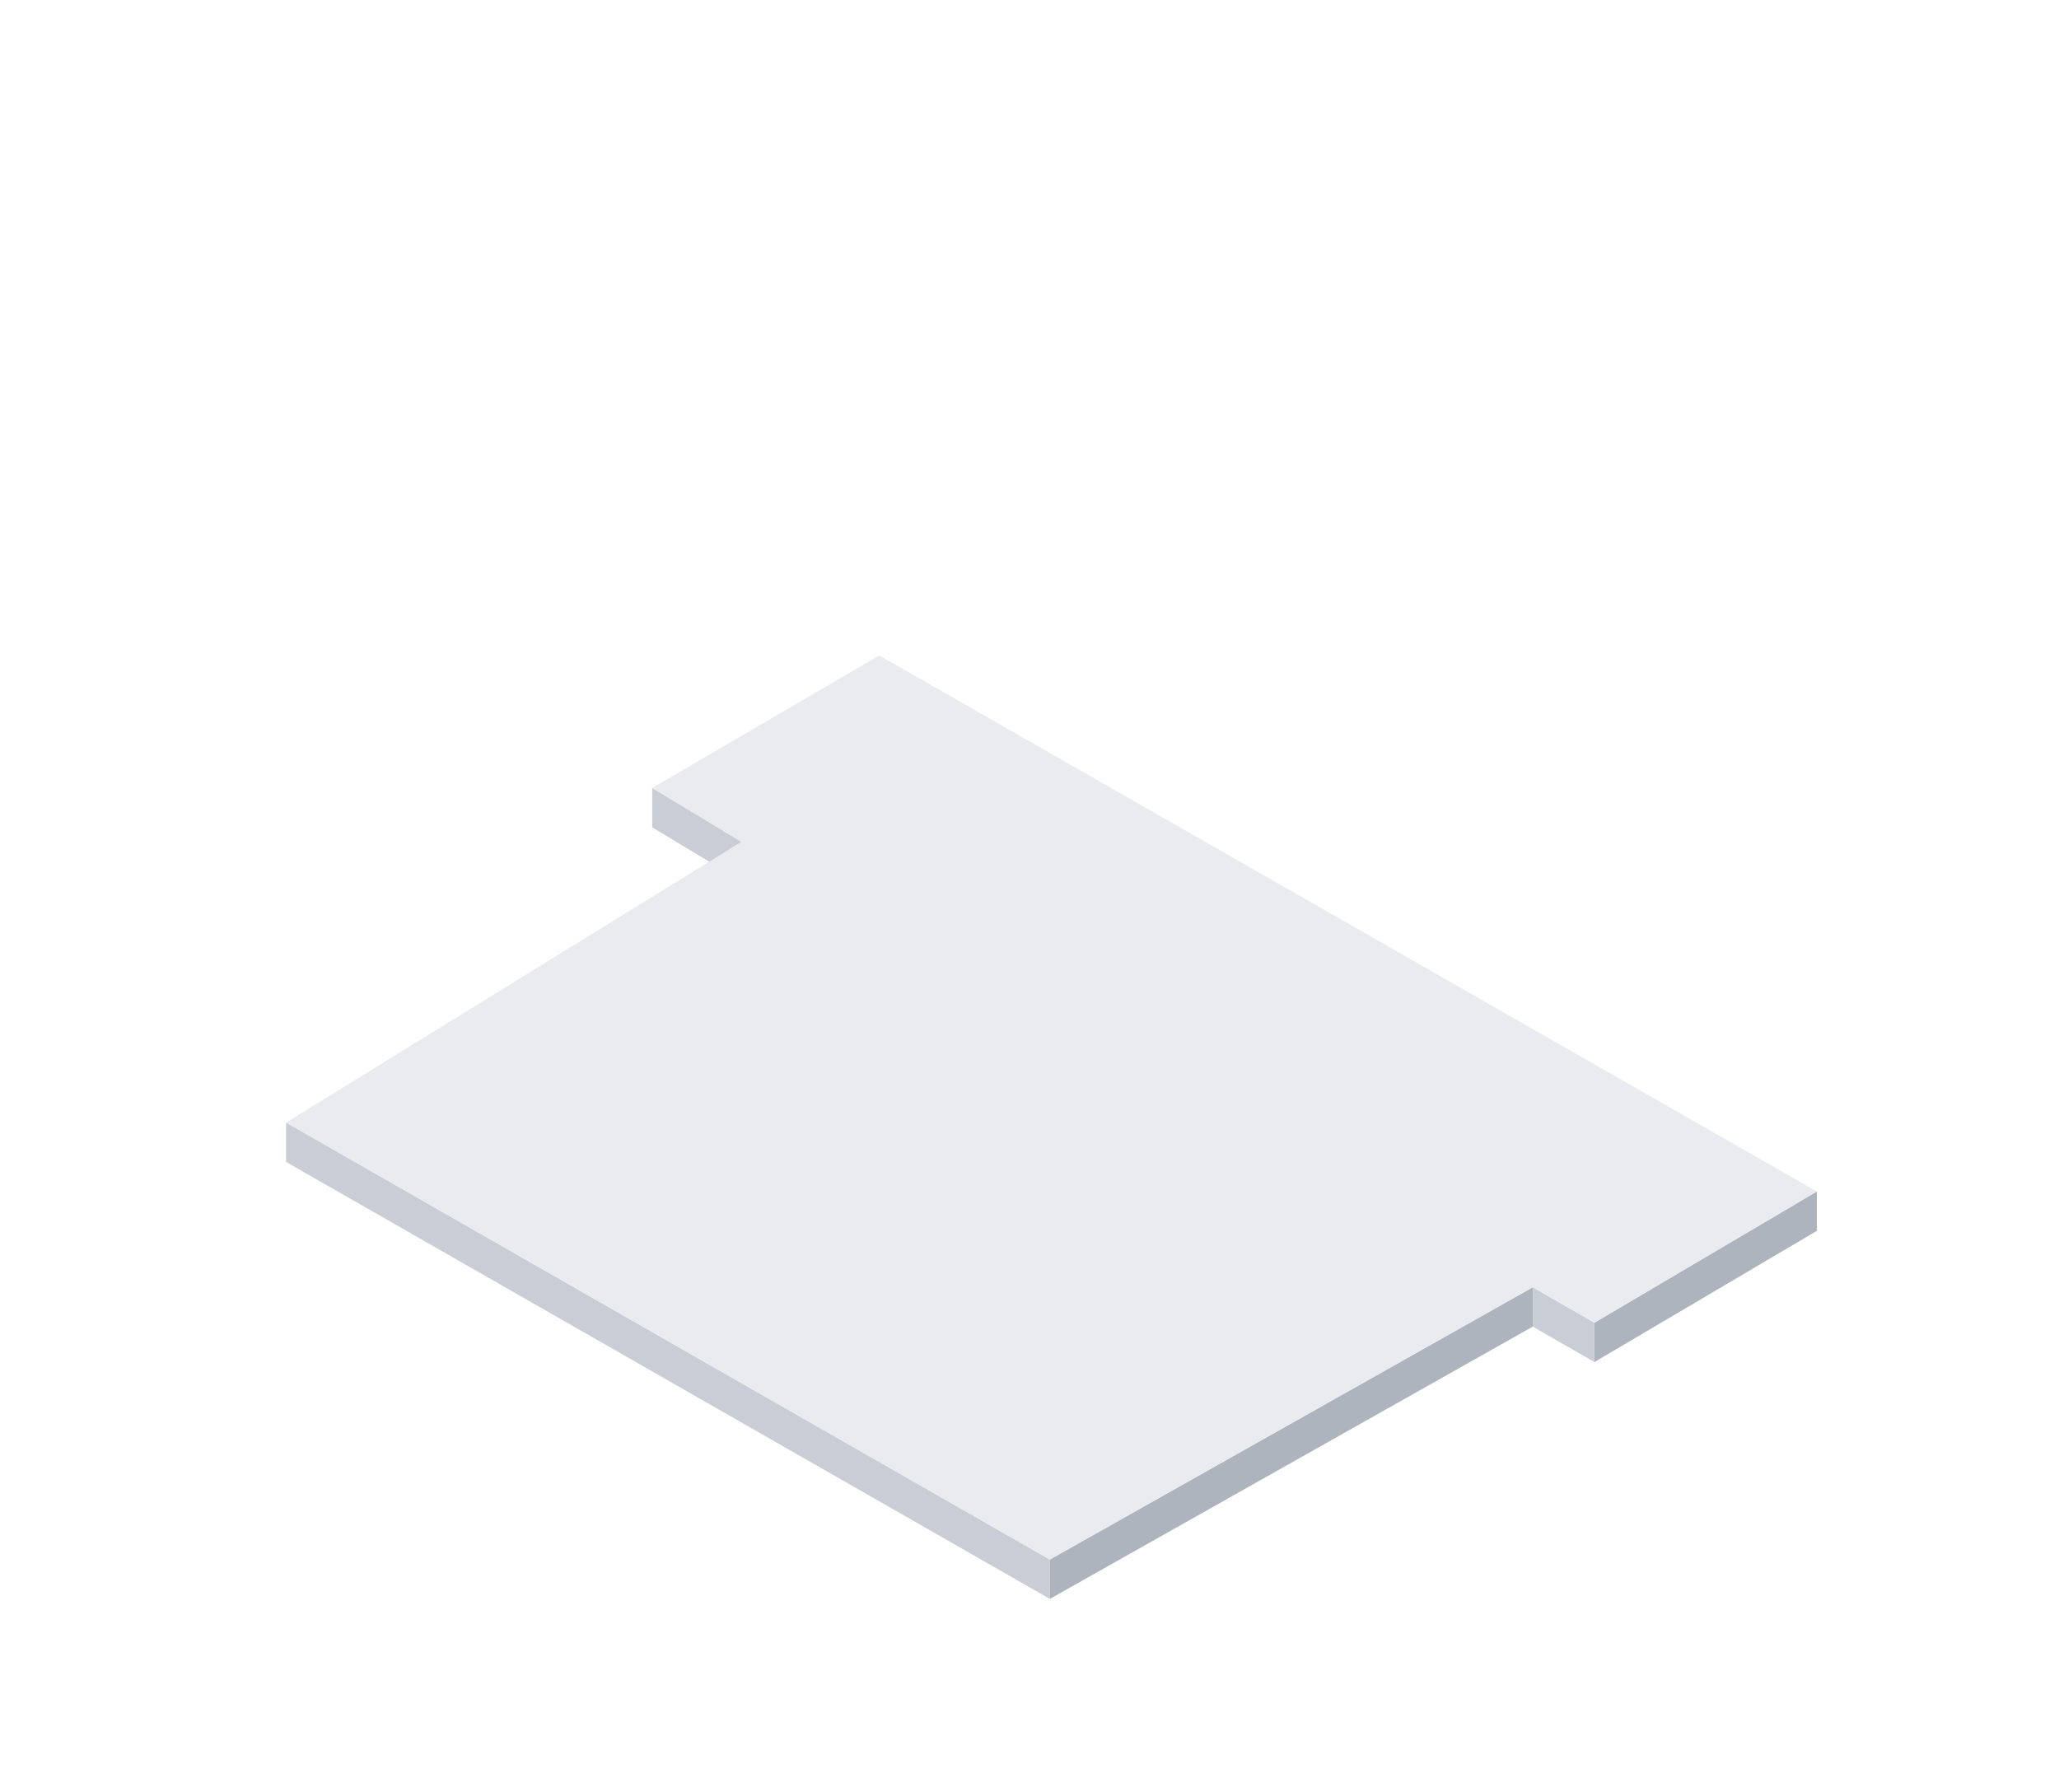
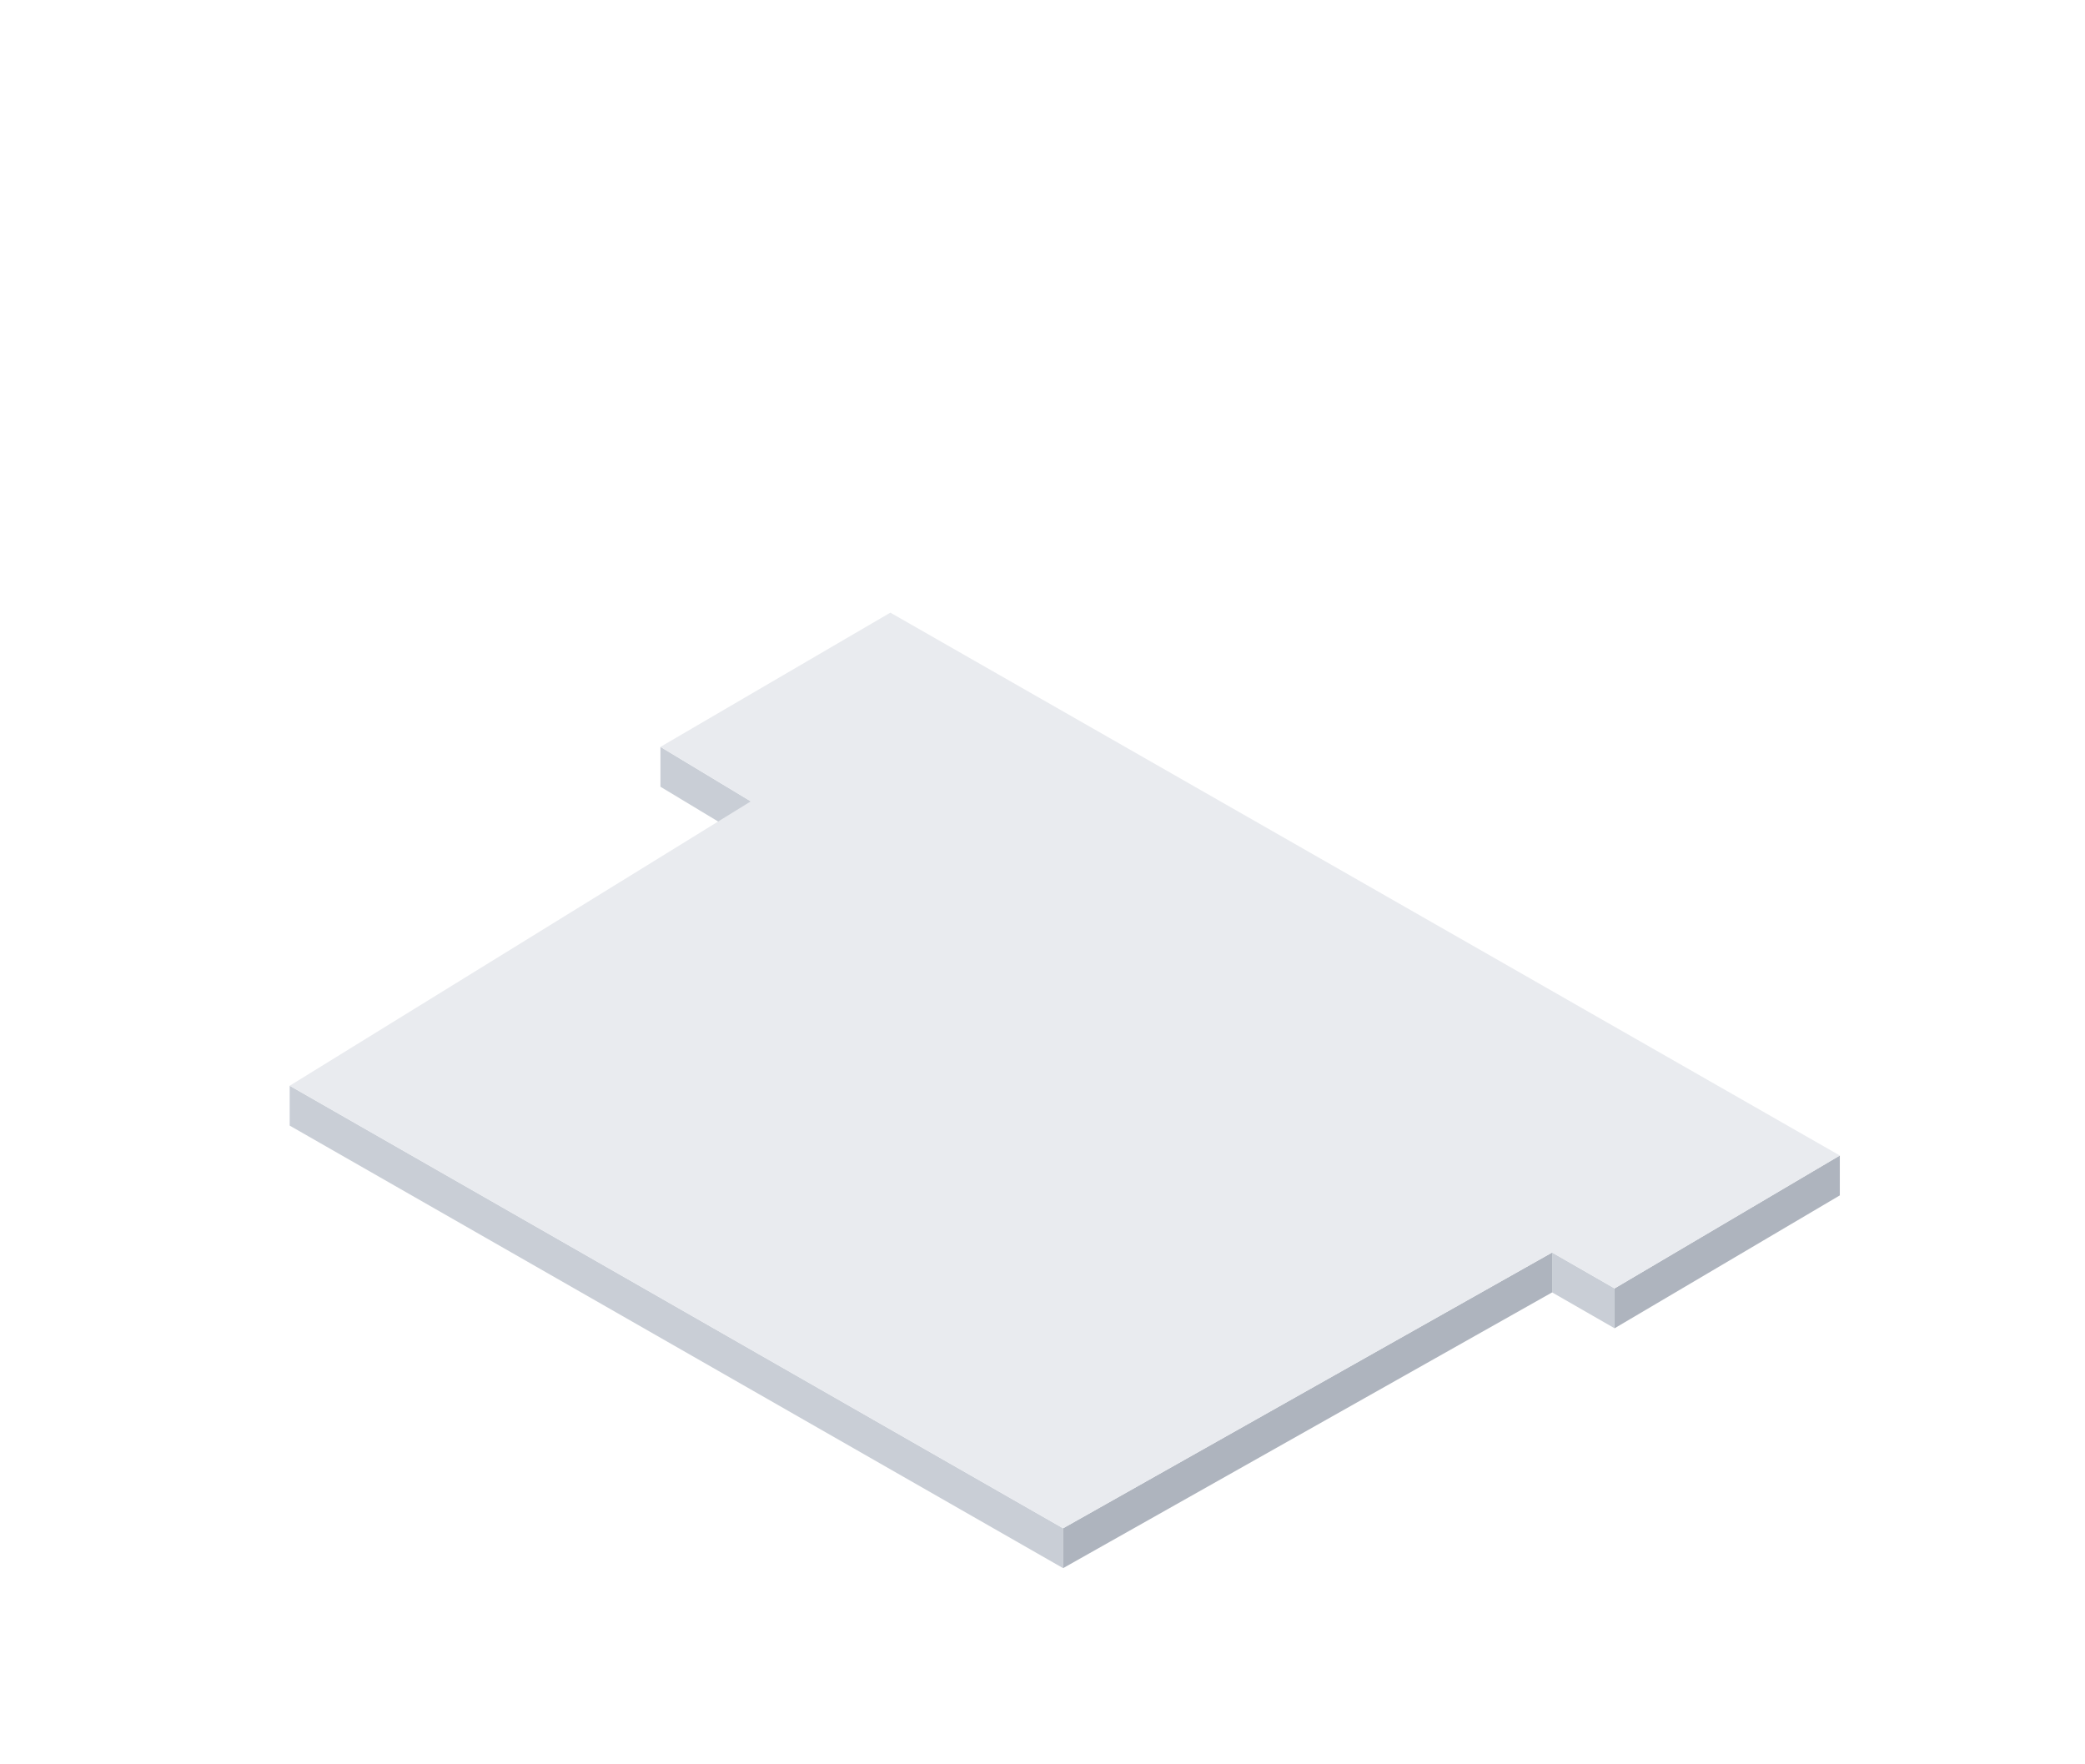
- <svg xmlns="http://www.w3.org/2000/svg" viewBox="7.5 -4.4 313.8 273.1" width="627.6" height="546.2">
+ <svg xmlns="http://www.w3.org/2000/svg" viewBox="7.5 3.3 313.8 265.4" width="627.6" height="530.8">
  <polygon points="120.5,129.9 106.9,121.7 106.9,115.7 120.5,123.9" fill="#C9CED6" />
  <polygon points="284.4,183.2 250.5,203.2 250.5,197.2 284.4,177.2" fill="#AEB4BE" />
  <polygon points="250.5,203.2 241.1,197.8 241.1,191.8 250.5,197.2" fill="#C9CED6" />
  <polygon points="167.5,239.3 51.1,172.7 51.1,166.7 167.5,233.3" fill="#C9CED6" />
  <polygon points="241.1,197.8 167.5,239.3 167.5,233.3 241.1,191.8" fill="#AEB4BE" />
  <polygon points="51.1,166.7 120.5,123.9 106.9,115.7 141.5,95.5 284.4,177.2 250.5,197.2 241.1,191.8 167.5,233.3" fill="#E9EBEF" />
</svg>
